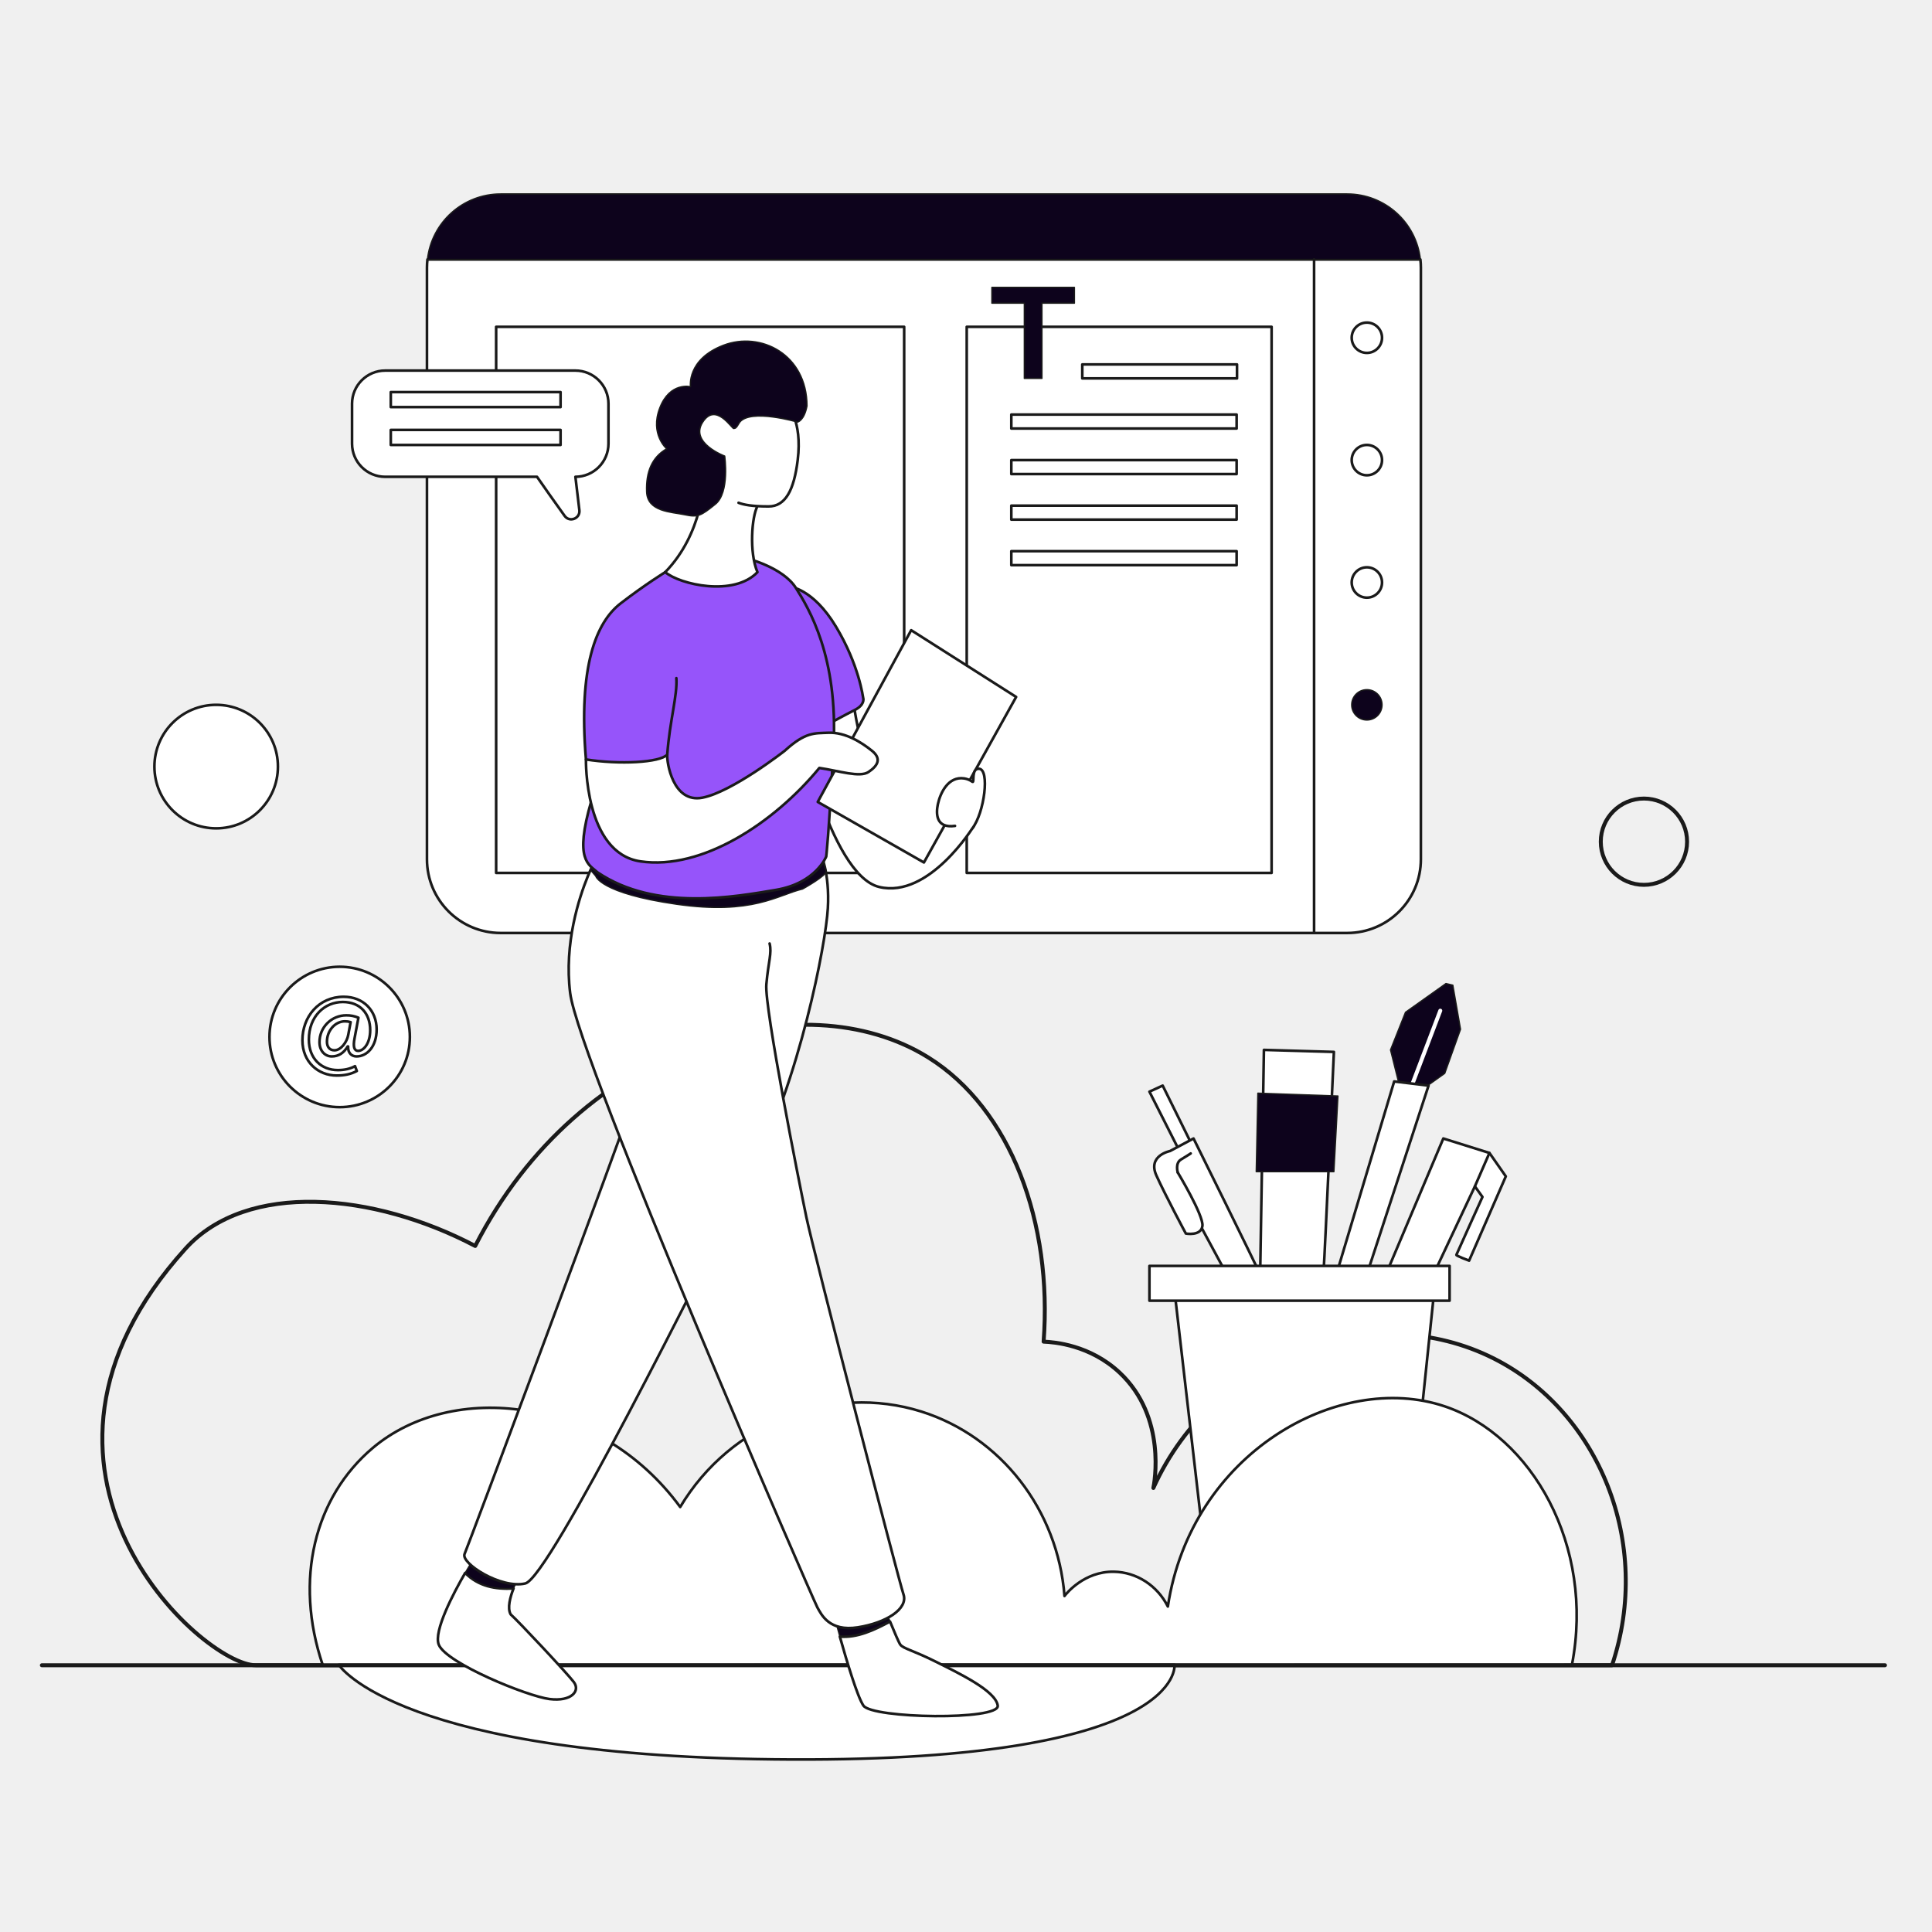
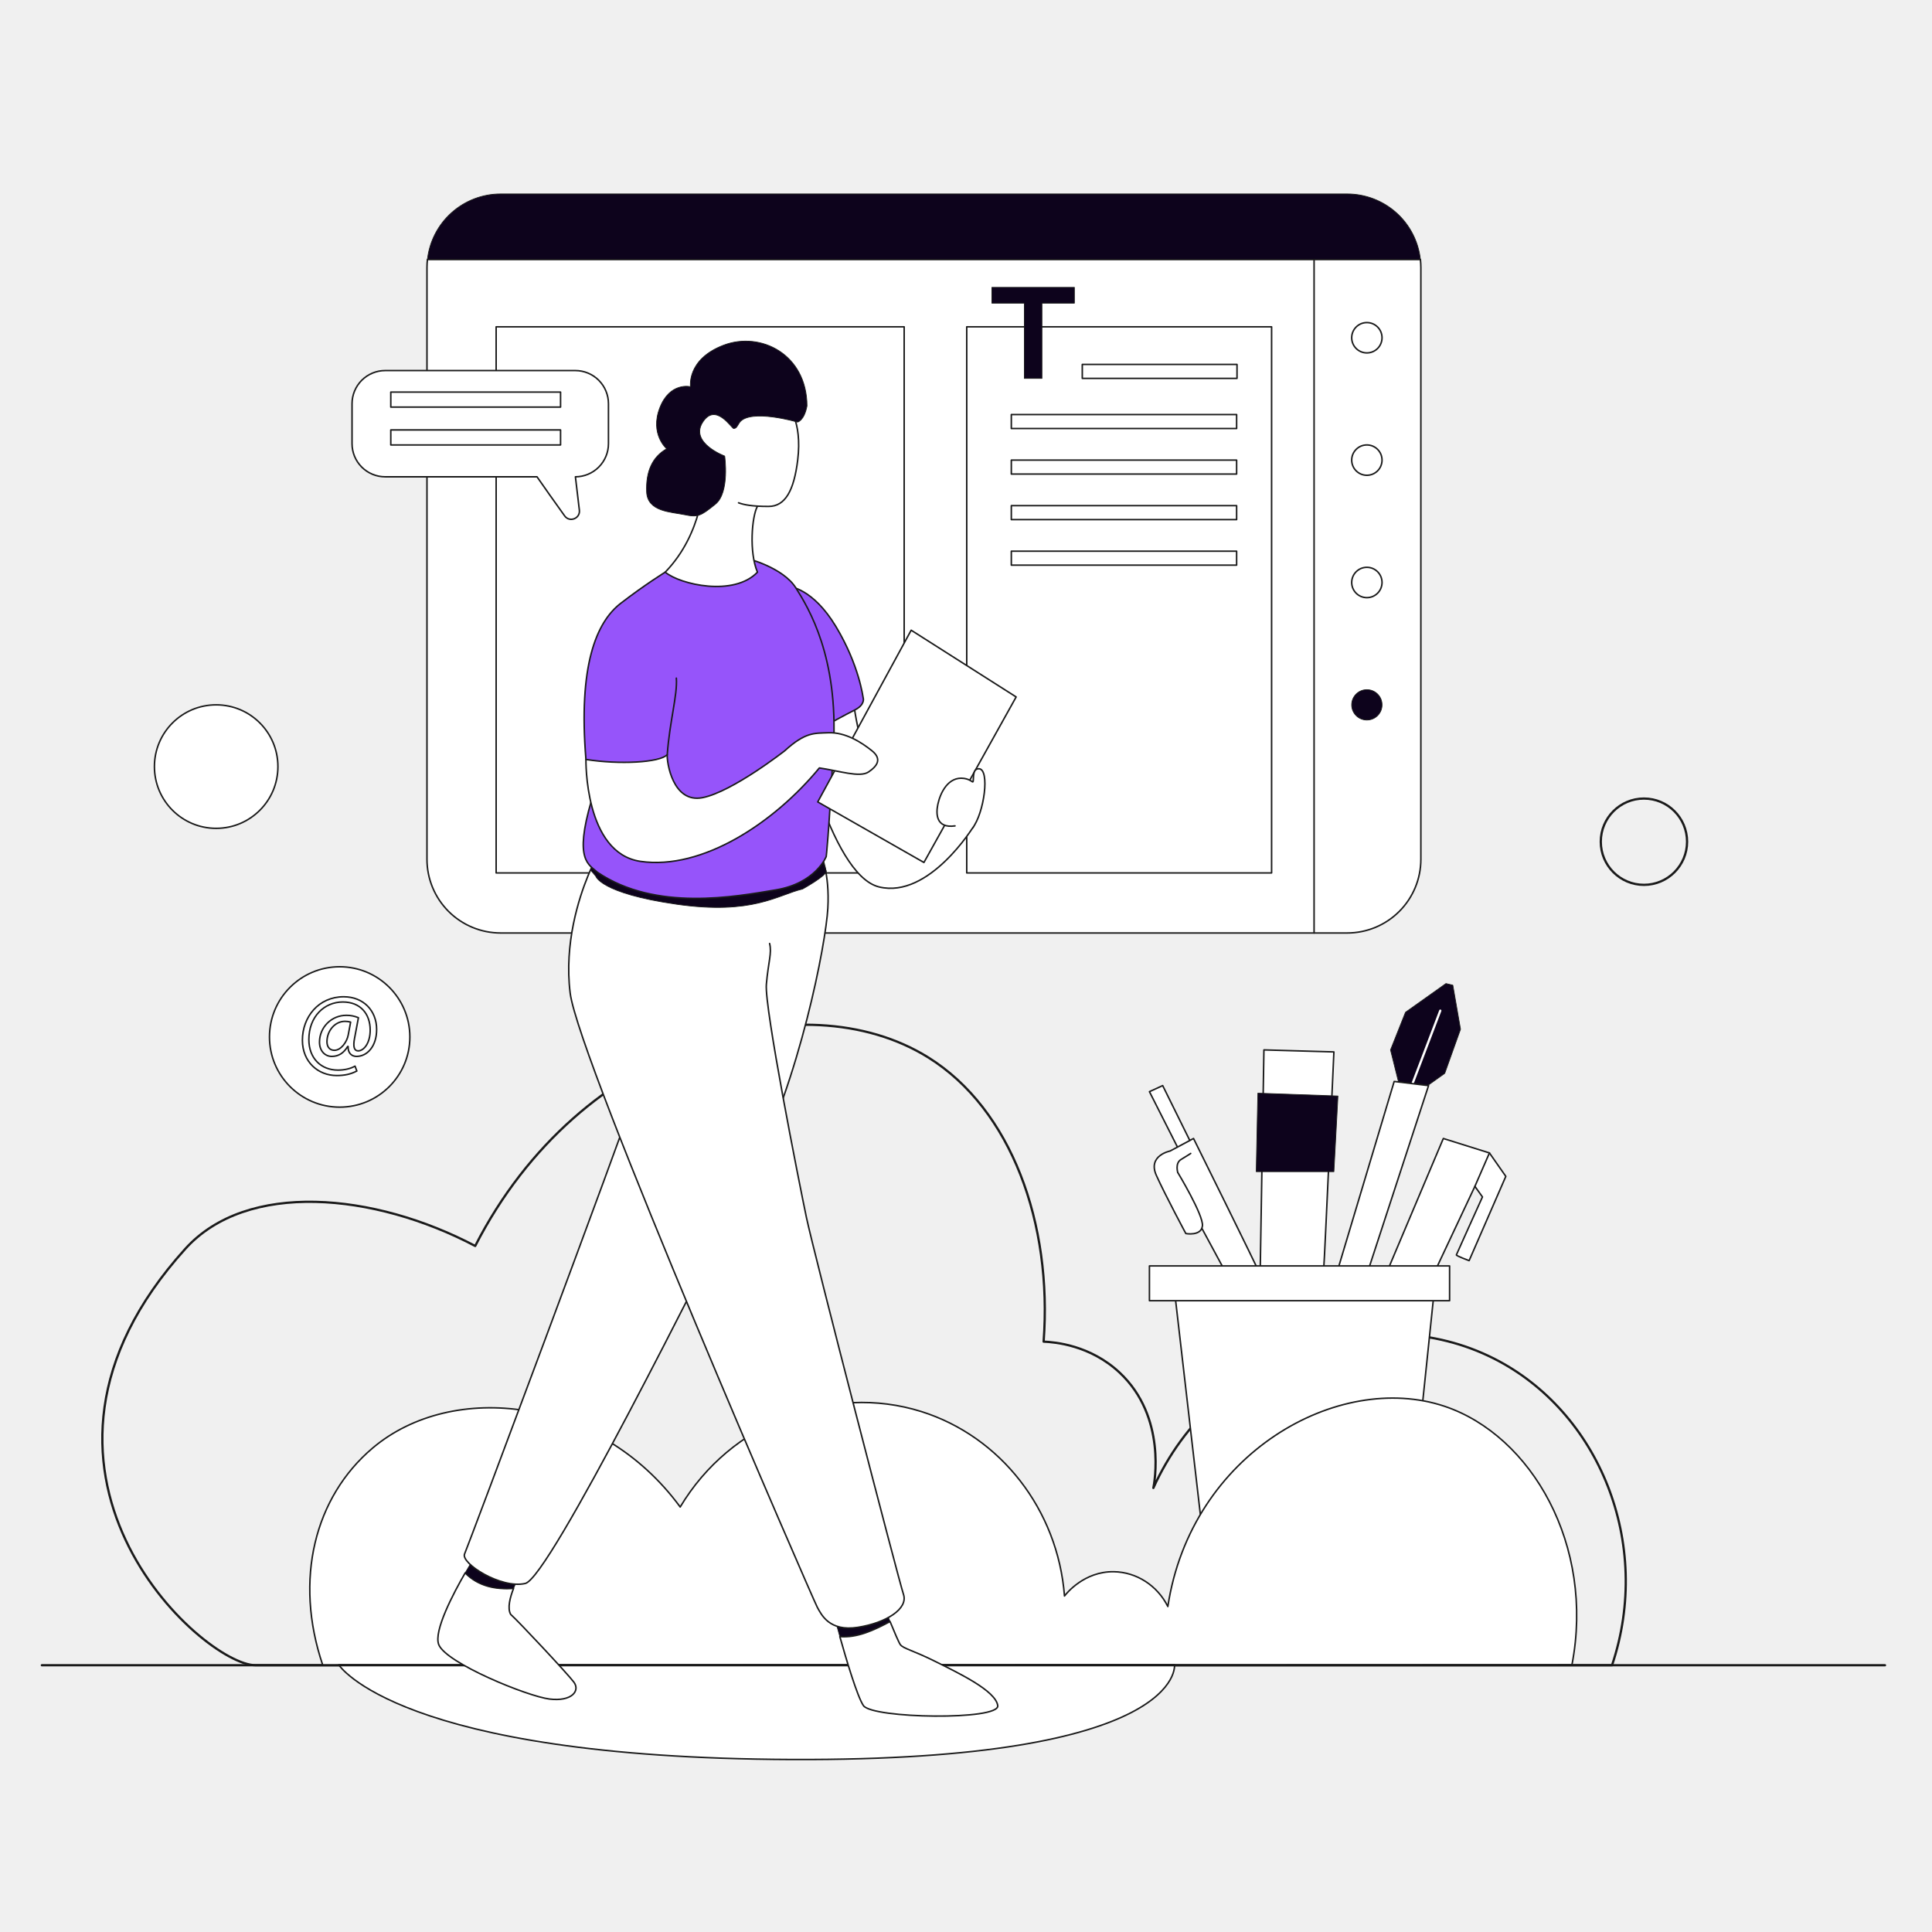
- <svg xmlns="http://www.w3.org/2000/svg" width="360" height="360">
-   <svg width="360" height="360" viewBox="0 0 3000 3000">
-     <g class="color000 svgShape" data-name="Layer 2">
-       <g class="color000 svgShape" data-name="Layer 1">
-         <rect width="3000" height="3000" fill="none" />
-         <path fill="none" stroke="#1a1a1a" stroke-linecap="round" stroke-linejoin="round" stroke-width="6.129" d="M287.843,1939.097c95.617-105.718,292.817-87.17,450.055-4.37,163.469-319.845,509.798-413.497,703.484-292.754,128.978,80.404,192.973,257.566,179.148,441.316,17.051.723,72.207,5.241,117.976,48.064,73.824,69.074,53.766,172.823,52.434,179.148,94.956-210.266,343.054-294.704,528.705-200.995,162.922,82.235,247.26,286.277,183.518,476.272H397.075C314.06,2585.93-22.389,2282.1,287.843,1939.097Z" class="colorStroke1a1a1a svgStroke" />
-         <polygon fill="#fff" stroke="#1a1a1a" stroke-linecap="round" stroke-linejoin="round" stroke-width="4.086" points="1850.795 1777.572 1805.412 1685.707 1784.841 1695.129 1831.794 1787.936 1850.795 1777.572" class="colorfff svgShape colorStroke1a1a1a svgStroke" />
-         <path fill="#fff" stroke="#1a1a1a" stroke-linecap="round" stroke-linejoin="round" stroke-width="4.086" d="M1828.81,1820.6s40.201,66.582,38.316,82.914-25.754,11.935-25.754,11.935-32.035-59.673-45.854-90.452,21.357-37.688,21.357-37.688l36.432-19.472s97.989,197.863,103.642,211.682l-44.598,13.191-46.151-85.515" class="colorfff svgShape colorStroke1a1a1a svgStroke" />
-         <path fill="#fff" stroke="#1a1a1a" stroke-linecap="round" stroke-linejoin="round" stroke-width="4.086" d="M1848.91 1791.077s-5.653 3.769-15.075 9.422-5.025 20.1-5.025 20.1M1962.603 1630.274l-5.653 337.937s97.361 13.191 98.617 0 15.703-334.796 15.703-334.796z" class="colorfff svgShape colorStroke1a1a1a svgStroke" />
-         <polygon fill="#0d031c" stroke="#1a1a1a" stroke-linecap="round" stroke-linejoin="round" stroke-width="2.043" points="1953.181 1697.485 2077.552 1701.882 2071.271 1819.343 1950.669 1819.343 1953.181 1697.485" class="color1c0311 svgShape colorStroke1a1a1a svgStroke" />
-         <polygon fill="#0d031c" stroke="#1a1a1a" stroke-linecap="round" stroke-linejoin="round" stroke-width="2.043" points="2173.029 1685.707 2159.21 1630.274 2182.451 1571.858 2245.264 1527.26 2255.943 1529.773 2267.877 1598.239 2243.38 1666.706 2206.32 1693.088 2173.029 1685.707" class="color1c0311 svgShape colorStroke1a1a1a svgStroke" />
-         <line x1="2236.47" x2="2189.36" y1="1569.345" y2="1693.088" fill="none" stroke="#fff" stroke-linecap="round" stroke-linejoin="round" stroke-width="6.129" class="colorStrokefff svgStroke" />
-         <polygon fill="#fff" stroke="#1a1a1a" stroke-linecap="round" stroke-linejoin="round" stroke-width="4.086" points="2164.863 1679.269 2077.552 1970.724 2124.034 1974.074 2218.254 1685.707 2164.863 1679.269" class="colorfff svgShape colorStroke1a1a1a svgStroke" />
-         <path fill="#fff" stroke="#1a1a1a" stroke-linecap="round" stroke-linejoin="round" stroke-width="4.086" d="M2153.085,1976.377l88.096-208.541,71.608,22.456,25.439,36.38-57.003,130.862s-20.257-7.538-19.786-8.951,40.515-89.98,40.515-89.98l-11.746-16.444-67.556,143.642" class="colorfff svgShape colorStroke1a1a1a svgStroke" />
-         <line x1="2312.789" x2="2290.208" y1="1790.292" y2="1842.158" fill="#fff" stroke="#1a1a1a" stroke-linecap="round" stroke-linejoin="round" stroke-width="4.086" class="colorStroke1a1a1a svgStroke" />
-         <polygon fill="#fff" stroke="#1a1a1a" stroke-linecap="round" stroke-linejoin="round" stroke-width="4.086" points="1823.785 2004.643 1874.036 2439.313 2181.823 2439.313 2227.048 2004.643 1823.785 2004.643" class="colorfff svgShape colorStroke1a1a1a svgStroke" />
-         <rect width="466.077" height="54.02" x="1784.841" y="1965.699" fill="#fff" stroke="#1a1a1a" stroke-linecap="round" stroke-linejoin="round" stroke-width="4.086" class="colorfff svgShape colorStroke1a1a1a svgStroke" />
-         <path fill="#fff" stroke="#1a1a1a" stroke-linecap="round" stroke-linejoin="round" stroke-width="4.086" d="M501.218,2585.778l1939.71-.737c35.642-185.285-62.838-356.101-197.863-401.379-164.626-55.204-393.609,72.843-429.644,310.927-16.223-32.528-48.629-53.472-83.856-54.019-46.031-.715-73.596,33.755-76.632,37.688-10.324-133.865-99.196-247.741-222.36-286.43-139.11-43.699-295.823,16.728-374.369,148.24C929.714,2167.753,702.366,2144.137,578.82,2248.36,488.666,2324.413,456.061,2452.669,501.218,2585.778Z" class="colorfff svgShape colorStroke1a1a1a svgStroke" />
-         <path fill="#fff" stroke="#1a1a1a" stroke-linecap="round" stroke-linejoin="round" stroke-width="4.086" d="M526.071,2585.156H1823.785s17.403,149.44-594.322,146.991S526.071,2585.156,526.071,2585.156Z" class="colorfff svgShape colorStroke1a1a1a svgStroke" />
-         <line x1="65" x2="2927" y1="2585.778" y2="2585.778" fill="none" stroke="#1a1a1a" stroke-linecap="round" stroke-linejoin="round" stroke-width="6.129" class="colorStroke1a1a1a svgStroke" />
-         <path fill="#fff" stroke="#1a1a1a" stroke-linecap="round" stroke-linejoin="round" stroke-width="4.086" d="M663.71,402.897a115.62,115.62,0,0,0-.72,12.72v918.649a114.478,114.478,0,0,0,114.478,114.478H2091.842a114.478,114.478,0,0,0,114.478-114.478V415.617a115.62,115.62,0,0,0-.72-12.72Z" class="colorfff svgShape colorStroke1a1a1a svgStroke" />
-         <path fill="#0d031c" stroke="#1a1a1a" stroke-linecap="round" stroke-linejoin="round" stroke-width="2.043" d="M2091.842,301.139H777.468A114.479,114.479,0,0,0,663.71,402.897H2205.6A114.48,114.48,0,0,0,2091.842,301.139Z" class="color1c0311 svgShape colorStroke1a1a1a svgStroke" />
-         <rect width="633.578" height="847.984" x="770.401" y="507.481" fill="#fff" stroke="#1a1a1a" stroke-linecap="round" stroke-linejoin="round" stroke-width="4.086" class="colorfff svgShape colorStroke1a1a1a svgStroke" />
-         <rect width="473.403" height="847.984" x="1501.135" y="507.481" fill="#fff" stroke="#1a1a1a" stroke-linecap="round" stroke-linejoin="round" stroke-width="4.086" class="colorfff svgShape colorStroke1a1a1a svgStroke" />
-         <line x1="2040.492" x2="2040.492" y1="402.897" y2="1448.743" fill="#fff" stroke="#1a1a1a" stroke-linecap="round" stroke-linejoin="round" stroke-width="4.086" class="colorStroke1a1a1a svgStroke" />
-         <circle cx="2122.464" cy="524.441" r="23.555" fill="#fff" stroke="#1a1a1a" stroke-linecap="round" stroke-linejoin="round" stroke-width="4.086" class="colorfff svgShape colorStroke1a1a1a svgStroke" />
-         <circle cx="2122.464" cy="714.453" r="23.555" fill="#fff" stroke="#1a1a1a" stroke-linecap="round" stroke-linejoin="round" stroke-width="4.086" class="colorfff svgShape colorStroke1a1a1a svgStroke" />
-         <circle cx="2122.464" cy="904.465" r="23.555" fill="#fff" stroke="#1a1a1a" stroke-linecap="round" stroke-linejoin="round" stroke-width="4.086" class="colorfff svgShape colorStroke1a1a1a svgStroke" />
-         <circle cx="2122.464" cy="1094.477" r="23.555" fill="#0d031c" stroke="#1a1a1a" stroke-linecap="round" stroke-linejoin="round" stroke-width="2.043" class="color1c0311 svgShape colorStroke1a1a1a svgStroke" />
-         <rect width="240.262" height="21.671" x="1680.57" y="565.898" fill="#fff" stroke="#1a1a1a" stroke-linecap="round" stroke-linejoin="round" stroke-width="4.086" class="colorfff svgShape colorStroke1a1a1a svgStroke" />
-         <rect width="349.857" height="21.671" x="1570.372" y="643.741" fill="#fff" stroke="#1a1a1a" stroke-linecap="round" stroke-linejoin="round" stroke-width="4.086" class="colorfff svgShape colorStroke1a1a1a svgStroke" />
-         <rect width="349.857" height="21.671" x="1570.372" y="714.453" fill="#fff" stroke="#1a1a1a" stroke-linecap="round" stroke-linejoin="round" stroke-width="4.086" class="colorfff svgShape colorStroke1a1a1a svgStroke" />
-         <rect width="349.857" height="21.671" x="1570.372" y="785.166" fill="#fff" stroke="#1a1a1a" stroke-linecap="round" stroke-linejoin="round" stroke-width="4.086" class="colorfff svgShape colorStroke1a1a1a svgStroke" />
-         <rect width="349.857" height="21.671" x="1570.372" y="855.878" fill="#fff" stroke="#1a1a1a" stroke-linecap="round" stroke-linejoin="round" stroke-width="4.086" class="colorfff svgShape colorStroke1a1a1a svgStroke" />
-         <polygon fill="#0d031c" stroke="#1a1a1a" stroke-linecap="round" stroke-linejoin="round" stroke-width="2.043" points="1540.182 446.238 1540.182 470.735 1590.59 470.735 1590.59 587.569 1617.914 587.569 1617.914 470.735 1668.322 470.735 1668.322 446.238 1540.182 446.238" class="color1c0311 svgShape colorStroke1a1a1a svgStroke" />
-         <path fill="#fff" stroke="#1a1a1a" stroke-linecap="round" stroke-linejoin="round" stroke-width="4.086" d="M1235.693 1110.646s51.507 247.749 129.396 266.593 146.984-94.434 146.984-94.434l-31.407-7.324-38.002 5.025c-48.052 18.844-104.585-81.03-117.775-194.094s-99.874-147.926-99.874-147.926M793.014 2506.838c-5.586-9.576-.808-26.961 4.411-40.285-28.044 1.595-54.192-3.128-75.131-24.106-17.828 30.861-49.513 90.562-40.931 111.501 11.778 28.737 137.562 80.088 171.952 84.327 34.391 4.24 48.052-12.72 37.688-26.382C880.639 2598.232 805.262 2517.673 793.014 2506.838z" class="colorfff svgShape colorStroke1a1a1a svgStroke" />
-         <path fill="#0d031c" stroke="#1a1a1a" stroke-linecap="round" stroke-linejoin="round" stroke-width="2.043" d="M797.425 2466.553a176.921 176.921 0 018.309-18.132l-72.079-24.968s-4.722 7.502-11.361 18.994C743.233 2463.425 769.381 2468.148 797.425 2466.553zM1382.064 2517.917c-5.343-13.036-9.909-24.584-9.909-24.584l-75.376 21.357s2.903 10.945 7.318 26.638C1331.325 2543.478 1356.907 2531.359 1382.064 2517.917z" class="color1c0311 svgShape colorStroke1a1a1a svgStroke" />
-         <path fill="#fff" stroke="#1a1a1a" stroke-linecap="round" stroke-linejoin="round" stroke-width="4.086" d="M1549.29 2648.483c-3.141-23.241-61.557-50.879-96.733-68.467-35.175-17.588-50.251-20.101-54.648-26.382-2.364-3.378-9.63-20.555-15.845-35.717-25.157 13.441-50.739 25.561-77.967 23.411 9.818 34.896 27.119 93.29 36.652 107.155C1354.568 2668.583 1552.43 2671.724 1549.29 2648.483zM1274.166 1325s14.447 30.151 11.306 85.426-43.341 265.073-119.974 414.57S853.315 2449.992 815.627 2458.786s-100.502-31.407-94.22-45.854 234.304-623.111 276.384-745.597 81.653-312.812 81.653-312.812" class="colorfff svgShape colorStroke1a1a1a svgStroke" />
-         <path fill="#fff" stroke="#1a1a1a" stroke-linecap="round" stroke-linejoin="round" stroke-width="4.086" d="M1195.021,1465.075c3.769,15.075-1.884,27.638-5.025,63.442s50.879,307.787,62.185,361.806,143.215,563.124,150.753,585.423-26.696,44.284-70.979,51.193-56.532-19.786-62.814-31.093S898.541,1647.548,885.35,1542.021c-9.641-77.129,13.938-148.386,27.326-181.152,4.929-12.064,8.477-18.909,8.477-18.909l261.933,18.216" class="colorfff svgShape colorStroke1a1a1a svgStroke" />
-         <path fill="#0d031c" stroke="#1a1a1a" stroke-linecap="round" stroke-linejoin="round" stroke-width="2.043" d="M925.056,1360.386s6.671,26.66,125.375,43.695,157.184-14.508,195.781-23.627c0,0,38.798-21.407,36.644-28.079l-8.69-27.375L921.154,1341.96l-4.208,8.914Z" class="color1c0311 svgShape colorStroke1a1a1a svgStroke" />
-         <path fill="#9654fa" stroke="#1a1a1a" stroke-linecap="round" stroke-linejoin="round" stroke-width="4.086" d="M1225.014,910.665s36.746,1.964,73.021,62.265,41.928,109.767,42.399,111.18,1.884,10.835-13.191,18.373-41.457,22.142-41.457,22.142" class="color54cafa svgShape colorStroke1a1a1a svgStroke" />
-         <path fill="#9654fa" stroke="#1a1a1a" stroke-linecap="round" stroke-linejoin="round" stroke-width="4.086" d="M1159.845,867.089s55.904,13.819,76.004,45.854,65.954,107.097,58.417,247.486-11.306,169.597-11.306,169.597-16.017,41.457-78.203,51.821-186.556,33.919-277.008-27.324c-13.191-12.249-36.746-17.902-9.422-111.18S985.224,960.681,985.224,960.681l47.738-72.236" class="color54cafa svgShape colorStroke1a1a1a svgStroke" />
-         <path fill="#fff" stroke="#1a1a1a" stroke-linecap="round" stroke-linejoin="round" stroke-width="4.086" d="M1176.177,786.06c-8.794,15.703-13.191,71.607,0,102.386-36.432,38.316-119.974,19.472-143.215,0,59.045-60.929,59.673-141.959,59.673-141.959s-41.143-90.138,11.935-117.461,118.09,0,118.09,0,23.555,23.555,16.017,85.269c-5.784,47.357-19.315,72.079-45.226,72.079s-38.675-2.614-46.639-5.653" class="colorfff svgShape colorStroke1a1a1a svgStroke" />
-         <path fill="#0d031c" stroke="#1a1a1a" stroke-linecap="round" stroke-linejoin="round" stroke-width="2.043" d="M1125.298,708.171s8.166,56.532-14.447,74.748-27.01,20.728-47.738,16.332-57.789-4.372-59.045-35.477,8.48-54.032,31.093-66.909c0,0-26.382-22.613-10.678-63.442s47.738-32.977,47.738-32.977-6.281-42.399,51.193-64.384,129.396,13.819,129.71,94.22c-4.397,23.241-14.761,25.125-14.761,25.125s-72.864-21.357-89.823.314c-6.281,10.678-6.281,8.702-9.108,9.69s-27.952-41.725-48.366-9.69S1125.298,708.171,1125.298,708.171Z" class="color1c0311 svgShape colorStroke1a1a1a svgStroke" />
-         <polygon fill="#fff" stroke="#1a1a1a" stroke-linecap="round" stroke-linejoin="round" stroke-width="4.086" points="1414.869 978.583 1269.769 1245.227 1434.655 1339.257 1577.87 1082.226 1414.869 978.583" class="colorfff svgShape colorStroke1a1a1a svgStroke" />
-         <path fill="#fff" stroke="#1a1a1a" stroke-linecap="round" stroke-linejoin="round" stroke-width="4.086" d="M909.847,1179.273s-2.808,145.571,84.798,158.29c95.656,13.889,207.285-59.673,277.636-145.099,30.151,4.397,62.814,15.389,76.319,6.281s21.357-20.1,5.339-32.977-41.213-29.177-68.153-27.952c-20.728.942-34.862-1.57-67.211,27.952,0,0-81.658,63.91-127.826,72.863s-55.611-55.591-54.648-66.895" class="colorfff svgShape colorStroke1a1a1a svgStroke" />
-         <path fill="#9654fa" stroke="#1a1a1a" stroke-linecap="round" stroke-linejoin="round" stroke-width="4.086" d="M1032.962,888.446s-30.779,18.844-69.095,48.366-65.954,97.361-54.02,242.46c51.507,8.166,114.949,5.025,126.255-7.538,3.769-52.135,16.017-92.336,14.133-118.718" class="color54cafa svgShape colorStroke1a1a1a svgStroke" />
-         <path fill="#fff" stroke="#1a1a1a" stroke-linecap="round" stroke-linejoin="round" stroke-width="4.086" d="M1482.943,1282.444c-29.986,4.201-29.679-19.315-26.617-33.684,3.813-17.892,16.253-43.577,40.75-40.044a29.267,29.267,0,0,1,12.808,5.217c3.723,2.653-2.366-20.663,10.197-20.214,17.199.614,8.438,68.581-10.214,92.532" class="colorfff svgShape colorStroke1a1a1a svgStroke" />
-         <circle cx="2552.682" cy="1306.981" r="66.998" fill="none" stroke="#1a1a1a" stroke-linecap="round" stroke-linejoin="round" stroke-width="6.129" class="colorStroke1a1a1a svgStroke" />
-         <circle cx="335.666" cy="1190.364" r="95.887" fill="#fff" stroke="#1a1a1a" stroke-linecap="round" stroke-linejoin="round" stroke-width="4.086" class="colorfff svgShape colorStroke1a1a1a svgStroke" />
-         <circle cx="527.44" cy="1610.174" r="108.994" fill="#fff" stroke="#1a1a1a" stroke-linecap="round" stroke-linejoin="round" stroke-width="4.086" class="colorfff svgShape colorStroke1a1a1a svgStroke" />
-         <path fill="#fff" stroke="#1a1a1a" stroke-linecap="round" stroke-linejoin="round" stroke-width="4.086" d="M554.098 1663.056c-9.664 5.096-19.504 7.029-31.277 7.029-28.817 0-53.242-21.086-53.242-54.823 0-36.197 25.127-67.475 64.136-67.475 30.575 0 51.133 21.437 51.133 50.782 0 26.357-14.76 41.82-31.277 41.82-7.029 0-13.53-4.744-13.003-15.463h-.703c-6.15 10.367-14.233 15.463-24.776 15.463-10.191 0-18.977-8.259-18.977-22.14a41.494 41.494 0 0141.645-41.645 46.329 46.329 0 0118.802 3.69l-5.974 31.805c-2.636 13.354-.527 19.504 5.271 19.68 8.961.176 18.977-11.773 18.977-32.156 0-25.479-15.287-43.753-42.523-43.753-28.642 0-52.715 22.667-52.715 58.338 0 29.344 19.153 47.443 45.159 47.443 10.016 0 19.329-2.109 26.533-6.15zm-9.664-75.909a30.374 30.374 0 00-8.786-1.23c-15.463 0-27.939 14.584-27.939 31.629 0 7.731 3.866 13.354 11.597 13.354 10.191 0 19.504-13.003 21.437-23.897zM893.326 575.41H598.133a51.489 51.489 0 00-51.489 51.489v62.002a51.489 51.489 0 0051.489 51.489H833.88c10.343 15.04 27.797 39.585 42.875 60.661 7.624 10.657 24.426 4.139 22.882-8.874l-6.145-51.792a51.485 51.485 0 0051.322-51.484V626.898A51.489 51.489 0 00893.326 575.41z" class="colorfff svgShape colorStroke1a1a1a svgStroke" />
-         <rect width="263.624" height="23.304" x="606.814" y="608.838" fill="#fff" stroke="#1a1a1a" stroke-linecap="round" stroke-linejoin="round" stroke-width="4.086" class="colorfff svgShape colorStroke1a1a1a svgStroke" />
-         <rect width="263.624" height="23.304" x="606.814" y="667.594" fill="#fff" stroke="#1a1a1a" stroke-linecap="round" stroke-linejoin="round" stroke-width="4.086" class="colorfff svgShape colorStroke1a1a1a svgStroke" />
-       </g>
+ <svg xmlns="http://www.w3.org/2000/svg" width="626" height="626" viewBox="0 0 626 626" fill="none">
+   <g clip-path="url(#clip0_35_107)">
+     <g clip-path="url(#clip1_35_107)">
+       <path d="M60.063 404.625C80.015 382.565 121.164 386.435 153.975 403.713C188.085 336.972 260.352 317.43 300.768 342.625C327.682 359.403 341.035 396.37 338.15 434.713C341.708 434.864 353.218 435.807 362.768 444.742C378.173 459.156 373.987 480.805 373.709 482.125C393.523 438.249 445.293 420.63 484.032 440.184C518.029 457.343 535.627 499.92 522.326 539.566H82.856C65.534 539.597 -4.672 476.198 60.063 404.625Z" stroke="#1A1A1A" stroke-width="0.735" stroke-linecap="round" stroke-linejoin="round" />
+       <path d="M386.199 370.92L376.729 351.751L372.437 353.717L382.234 373.083L386.199 370.92Z" fill="white" stroke="#1A1A1A" stroke-width="0.49" stroke-linecap="round" stroke-linejoin="round" />
+       <path d="M381.612 379.898C381.612 379.898 390 393.792 389.607 397.2C389.214 400.608 384.233 399.69 384.233 399.69C384.233 399.69 377.548 387.238 374.665 380.816C371.781 374.393 379.121 372.952 379.121 372.952L386.723 368.888C386.723 368.888 407.171 410.176 408.35 413.059L399.044 415.812L389.414 397.968" fill="white" />
+       <path d="M381.612 379.898C381.612 379.898 390 393.792 389.607 397.2C389.214 400.608 384.233 399.69 384.233 399.69C384.233 399.69 377.548 387.238 374.665 380.816C371.781 374.393 379.121 372.952 379.121 372.952L386.723 368.888C386.723 368.888 407.171 410.176 408.35 413.059L399.044 415.812L389.414 397.968" stroke="#1A1A1A" stroke-width="0.49" stroke-linecap="round" stroke-linejoin="round" />
+       <path d="M385.806 373.738C385.806 373.738 384.626 374.525 382.66 375.704C380.694 376.884 381.612 379.898 381.612 379.898M409.53 340.184L408.35 410.7C408.35 410.7 428.666 413.453 428.928 410.7C429.191 407.948 432.205 340.839 432.205 340.839L409.53 340.184Z" fill="white" />
+       <path d="M385.806 373.738C385.806 373.738 384.626 374.525 382.66 375.704C380.694 376.884 381.612 379.898 381.612 379.898M409.53 340.184L408.35 410.7C408.35 410.7 428.666 413.453 428.928 410.7C429.191 407.948 432.205 340.839 432.205 340.839L409.53 340.184Z" stroke="#1A1A1A" stroke-width="0.49" stroke-linecap="round" stroke-linejoin="round" />
+       <path d="M407.564 354.209L433.516 355.126L432.205 379.636H407.04L407.564 354.209Z" fill="#0D031C" stroke="#1A1A1A" stroke-width="0.245" stroke-linecap="round" stroke-linejoin="round" />
+       <path d="M453.439 351.751L450.555 340.184L455.405 327.994L468.512 318.688L470.74 319.213L473.23 333.499L468.119 347.786L460.385 353.291L453.439 351.751Z" fill="#0D031C" stroke="#1A1A1A" stroke-width="0.245" stroke-linecap="round" stroke-linejoin="round" />
+       <path d="M466.677 327.47L456.846 353.291" stroke="white" stroke-width="0.735" stroke-linecap="round" stroke-linejoin="round" />
+       <path d="M451.735 350.407L433.516 411.224L443.215 411.923L462.876 351.751L451.735 350.407Z" fill="white" stroke="#1A1A1A" stroke-width="0.49" stroke-linecap="round" stroke-linejoin="round" />
+       <path d="M449.277 412.404L467.66 368.888L482.602 373.574L487.91 381.165L476.016 408.472C476.016 408.472 471.789 406.899 471.887 406.604C471.985 406.309 480.341 387.828 480.341 387.828L477.89 384.397L463.793 414.37" fill="white" />
+       <path d="M449.277 412.404L467.66 368.888L482.602 373.574L487.91 381.165L476.016 408.472C476.016 408.472 471.789 406.899 471.887 406.604C471.985 406.309 480.341 387.828 480.341 387.828L477.89 384.397L463.793 414.37" stroke="#1A1A1A" stroke-width="0.49" stroke-linecap="round" stroke-linejoin="round" />
+       <path d="M482.602 373.574L477.89 384.397" stroke="#1A1A1A" stroke-width="0.49" stroke-linecap="round" stroke-linejoin="round" />
+       <path d="M380.563 418.302L391.049 509.003H455.274L464.711 418.302H380.563Z" fill="white" stroke="#1A1A1A" stroke-width="0.49" stroke-linecap="round" stroke-linejoin="round" />
+       <path d="M469.692 410.176H372.437V421.448H469.692V410.176Z" fill="white" stroke="#1A1A1A" stroke-width="0.49" stroke-linecap="round" stroke-linejoin="round" />
+       <path d="M104.588 539.566L509.34 539.412C516.778 500.749 496.228 465.105 468.053 455.657C433.701 444.138 385.92 470.857 378.401 520.538C375.015 513.75 368.253 509.38 360.902 509.266C351.297 509.116 345.545 516.309 344.912 517.13C342.758 489.197 324.213 465.435 298.513 457.361C269.485 448.243 236.784 460.852 220.394 488.294C194 452.338 146.56 447.41 120.78 469.158C101.968 485.028 95.165 511.79 104.588 539.566Z" fill="white" stroke="#1A1A1A" stroke-width="0.49" stroke-linecap="round" stroke-linejoin="round" />
+       <path d="M109.773 539.436H380.563C380.563 539.436 384.194 570.619 256.548 570.108C128.901 569.597 109.773 539.436 109.773 539.436Z" fill="white" stroke="#1A1A1A" stroke-width="0.49" stroke-linecap="round" stroke-linejoin="round" />
+       <path d="M13.563 539.566H610.767" stroke="#1A1A1A" stroke-width="0.735" stroke-linecap="round" stroke-linejoin="round" />
+       <path d="M138.494 84.071C138.395 84.952 138.345 85.838 138.344 86.725V278.417C138.344 284.752 140.861 290.828 145.341 295.308C149.82 299.788 155.896 302.304 162.232 302.304H436.498C442.833 302.304 448.909 299.788 453.389 295.308C457.869 290.828 460.385 284.752 460.385 278.417V86.725C460.384 85.838 460.334 84.952 460.235 84.071H138.494Z" fill="white" stroke="#1A1A1A" stroke-width="0.49" stroke-linecap="round" stroke-linejoin="round" />
+       <path d="M436.498 62.838H162.232C156.356 62.838 150.687 65.004 146.308 68.921C141.929 72.838 139.147 78.232 138.494 84.071H460.235C459.582 78.232 456.8 72.838 452.421 68.921C448.042 65.004 442.373 62.838 436.498 62.838Z" fill="#0D031C" stroke="#1A1A1A" stroke-width="0.245" stroke-linecap="round" stroke-linejoin="round" />
+       <path d="M292.964 105.894H160.757V282.84H292.964V105.894Z" fill="white" stroke="#1A1A1A" stroke-width="0.49" stroke-linecap="round" stroke-linejoin="round" />
+       <path d="M412.02 105.894H313.237V282.84H412.02V105.894Z" fill="white" stroke="#1A1A1A" stroke-width="0.49" stroke-linecap="round" stroke-linejoin="round" />
+       <path d="M425.783 84.071V302.304" stroke="#1A1A1A" stroke-width="0.49" stroke-linecap="round" stroke-linejoin="round" />
+       <path d="M442.888 114.349C445.602 114.349 447.803 112.148 447.803 109.433C447.803 106.719 445.602 104.518 442.888 104.518C440.173 104.518 437.972 106.719 437.972 109.433C437.972 112.148 440.173 114.349 442.888 114.349Z" fill="white" stroke="#1A1A1A" stroke-width="0.49" stroke-linecap="round" stroke-linejoin="round" />
+       <path d="M442.888 153.998C445.602 153.998 447.803 151.797 447.803 149.083C447.803 146.368 445.602 144.167 442.888 144.167C440.173 144.167 437.972 146.368 437.972 149.083C437.972 151.797 440.173 153.998 442.888 153.998Z" fill="white" stroke="#1A1A1A" stroke-width="0.49" stroke-linecap="round" stroke-linejoin="round" />
+       <path d="M442.888 193.647C445.602 193.647 447.803 191.446 447.803 188.732C447.803 186.017 445.602 183.817 442.888 183.817C440.173 183.817 437.972 186.017 437.972 188.732C437.972 191.446 440.173 193.647 442.888 193.647Z" fill="white" stroke="#1A1A1A" stroke-width="0.49" stroke-linecap="round" stroke-linejoin="round" />
+       <path d="M442.888 233.296C445.602 233.296 447.803 231.095 447.803 228.381C447.803 225.666 445.602 223.466 442.888 223.466C440.173 223.466 437.972 225.666 437.972 228.381C437.972 231.095 440.173 233.296 442.888 233.296Z" fill="#0D031C" stroke="#1A1A1A" stroke-width="0.245" stroke-linecap="round" stroke-linejoin="round" />
+       <path d="M400.814 118.084H350.679V122.606H400.814V118.084Z" fill="white" stroke="#1A1A1A" stroke-width="0.49" stroke-linecap="round" stroke-linejoin="round" />
+       <path d="M400.688 134.327H327.684V138.849H400.688V134.327Z" fill="white" stroke="#1A1A1A" stroke-width="0.49" stroke-linecap="round" stroke-linejoin="round" />
+       <path d="M400.688 149.083H327.684V153.605H400.688V149.083Z" fill="white" stroke="#1A1A1A" stroke-width="0.49" stroke-linecap="round" stroke-linejoin="round" />
+       <path d="M400.688 163.838H327.684V168.36H400.688V163.838Z" fill="white" stroke="#1A1A1A" stroke-width="0.49" stroke-linecap="round" stroke-linejoin="round" />
+       <path d="M400.688 178.593H327.684V183.115H400.688V178.593Z" fill="white" stroke="#1A1A1A" stroke-width="0.49" stroke-linecap="round" stroke-linejoin="round" />
+       <path d="M321.385 93.115V98.227H331.903V122.606H337.605V98.227H348.123V93.115H321.385Z" fill="#0D031C" stroke="#1A1A1A" stroke-width="0.245" stroke-linecap="round" stroke-linejoin="round" />
+       <path d="M257.848 231.755C257.848 231.755 268.596 283.452 284.848 287.384C301.101 291.316 315.519 267.679 315.519 267.679L308.965 266.15L301.036 267.199C291.009 271.131 279.212 250.291 276.46 226.698C273.707 203.105 255.62 195.831 255.62 195.831M165.475 523.094C164.31 521.095 165.307 517.468 166.396 514.687C160.544 515.02 155.088 514.035 150.719 509.657C146.998 516.097 140.387 528.555 142.178 532.924C144.635 538.92 170.882 549.635 178.058 550.52C185.234 551.405 188.085 547.866 185.923 545.015C183.76 542.164 168.031 525.354 165.475 523.094Z" fill="white" />
+       <path d="M257.848 231.755C257.848 231.755 268.596 283.452 284.848 287.384C301.101 291.316 315.519 267.679 315.519 267.679L308.965 266.15L301.036 267.199C291.009 271.131 279.212 250.291 276.46 226.698C273.707 203.105 255.62 195.831 255.62 195.831M165.475 523.094C164.31 521.095 165.307 517.468 166.396 514.687C160.544 515.02 155.088 514.035 150.719 509.657C146.998 516.097 140.387 528.554 142.178 532.924C144.635 538.92 170.882 549.635 178.058 550.52C185.234 551.405 188.085 547.866 185.923 545.015C183.76 542.164 168.031 525.354 165.475 523.094Z" stroke="#1A1A1A" stroke-width="0.49" stroke-linecap="round" stroke-linejoin="round" />
+       <path d="M166.396 514.687C166.902 513.395 167.481 512.131 168.13 510.904L153.089 505.694C153.089 505.694 152.104 507.259 150.719 509.657C155.088 514.035 160.544 515.02 166.396 514.687ZM288.391 525.405C287.276 522.685 286.323 520.275 286.323 520.275L270.595 524.732C270.595 524.732 271.2 527.016 272.122 530.29C277.803 530.739 283.141 528.21 288.391 525.405Z" fill="#0D031C" stroke="#1A1A1A" stroke-width="0.245" stroke-linecap="round" stroke-linejoin="round" />
+       <path d="M323.285 552.65C322.63 547.8 310.44 542.033 303.1 538.363C295.76 534.693 292.614 534.169 291.697 532.858C291.204 532.154 289.687 528.569 288.391 525.405C283.141 528.21 277.803 530.739 272.121 530.29C274.17 537.572 277.78 549.757 279.769 552.65C282.653 556.844 323.94 557.5 323.285 552.65ZM265.876 276.483C265.876 276.483 268.891 282.775 268.235 294.309C267.58 305.843 259.191 349.621 243.201 380.816C227.21 412.011 178.058 511.232 170.194 513.067C162.33 514.902 149.223 506.513 150.533 503.498C151.844 500.484 199.425 373.476 208.206 347.917C216.986 322.358 225.244 282.644 225.244 282.644" fill="white" />
+       <path d="M265.876 276.483C265.876 276.483 268.891 282.775 268.235 294.309C267.58 305.843 259.191 349.621 243.201 380.816C227.21 412.011 178.058 511.232 170.194 513.067C162.33 514.902 149.223 506.513 150.533 503.498C151.844 500.484 199.425 373.476 208.206 347.917C216.986 322.358 225.244 282.644 225.244 282.644M323.285 552.65C322.63 547.8 310.44 542.033 303.1 538.363C295.76 534.693 292.614 534.169 291.697 532.858C291.204 532.154 289.687 528.569 288.391 525.405C283.141 528.21 277.803 530.739 272.121 530.29C274.17 537.572 277.78 549.757 279.769 552.65C282.653 556.844 323.94 557.5 323.285 552.65Z" stroke="#1A1A1A" stroke-width="0.49" stroke-linecap="round" stroke-linejoin="round" />
+       <path d="M249.361 305.712C250.147 308.858 248.968 311.479 248.312 318.95C247.657 326.421 258.929 383.175 261.288 394.447C263.648 405.719 291.173 511.952 292.745 516.606C294.318 521.259 287.175 525.846 277.934 527.288C268.694 528.73 266.138 523.159 264.827 520.8C263.517 518.441 187.495 343.788 184.743 321.768C182.731 305.674 187.651 290.805 190.445 283.968C191.474 281.451 192.214 280.022 192.214 280.022L246.871 283.823" fill="white" />
+       <path d="M249.361 305.712C250.147 308.858 248.968 311.479 248.312 318.95C247.657 326.421 258.929 383.175 261.288 394.447C263.648 405.719 291.173 511.953 292.745 516.606C294.318 521.259 287.175 525.846 277.934 527.288C268.694 528.73 266.138 523.159 264.827 520.8C263.517 518.441 187.495 343.788 184.743 321.768C182.731 305.674 187.651 290.805 190.445 283.968C191.474 281.451 192.214 280.022 192.214 280.022L246.871 283.823" stroke="#1A1A1A" stroke-width="0.49" stroke-linecap="round" stroke-linejoin="round" />
+       <path d="M193.028 283.867C193.028 283.867 194.42 289.43 219.19 292.985C243.959 296.539 251.989 289.957 260.043 288.055C260.043 288.055 268.139 283.588 267.689 282.196L265.876 276.483L192.214 280.022L191.336 281.882L193.028 283.867Z" fill="#0D031C" stroke="#1A1A1A" stroke-width="0.245" stroke-linecap="round" stroke-linejoin="round" />
+       <path d="M255.62 190.025C255.62 190.025 263.287 190.435 270.857 203.018C278.426 215.601 279.606 225.923 279.704 226.218C279.802 226.513 280.097 228.479 276.951 230.051C273.806 231.624 268.301 234.672 268.301 234.672" fill="#9654FA" />
+       <path d="M255.62 190.025C255.62 190.025 263.287 190.435 270.857 203.018C278.426 215.601 279.606 225.923 279.704 226.218C279.802 226.513 280.097 228.479 276.951 230.051C273.806 231.624 268.301 234.672 268.301 234.672" stroke="#1A1A1A" stroke-width="0.49" stroke-linecap="round" stroke-linejoin="round" />
+       <path d="M242.021 180.933C242.021 180.933 253.686 183.816 257.881 190.501C262.075 197.185 271.643 212.848 270.07 242.143C268.497 271.437 267.711 277.532 267.711 277.532C267.711 277.532 264.369 286.183 251.393 288.345C238.417 290.508 212.465 295.423 193.59 282.644C190.838 280.088 185.923 278.908 191.624 259.444C197.326 239.98 205.583 200.462 205.583 200.462L215.545 185.389" fill="#9654FA" />
+       <path d="M242.021 180.933C242.021 180.933 253.686 183.816 257.881 190.501C262.075 197.185 271.643 212.848 270.07 242.143C268.497 271.437 267.711 277.532 267.711 277.532C267.711 277.532 264.369 286.183 251.393 288.345C238.417 290.508 212.465 295.423 193.59 282.644C190.838 280.088 185.923 278.908 191.624 259.444C197.326 239.98 205.583 200.462 205.583 200.462L215.545 185.389" stroke="#1A1A1A" stroke-width="0.49" stroke-linecap="round" stroke-linejoin="round" />
+       <path d="M245.429 164.024C243.594 167.301 242.676 178.967 245.429 185.389C237.827 193.384 220.394 189.452 215.545 185.389C227.865 172.675 227.996 155.767 227.996 155.767C227.996 155.767 219.411 136.958 230.487 131.257C241.562 125.555 255.128 131.257 255.128 131.257C255.128 131.257 260.043 136.172 258.47 149.05C257.263 158.932 254.44 164.09 249.033 164.09C243.627 164.09 240.963 163.545 239.301 162.91" fill="white" />
+       <path d="M245.429 164.024C243.594 167.301 242.676 178.967 245.429 185.389C237.827 193.384 220.394 189.452 215.545 185.389C227.865 172.675 227.996 155.767 227.996 155.767C227.996 155.767 219.411 136.958 230.487 131.257C241.562 125.555 255.128 131.257 255.128 131.257C255.128 131.257 260.043 136.172 258.47 149.05C257.263 158.932 254.44 164.09 249.033 164.09C243.627 164.09 240.963 163.545 239.301 162.91" stroke="#1A1A1A" stroke-width="0.49" stroke-linecap="round" stroke-linejoin="round" />
+       <path d="M234.812 147.772C234.812 147.772 236.516 159.568 231.798 163.369C227.079 167.17 226.162 167.694 221.836 166.777C217.511 165.859 209.778 165.865 209.516 159.374C209.253 152.883 211.285 148.099 216.004 145.412C216.004 145.412 210.499 140.694 213.775 132.174C217.052 123.655 223.737 125.293 223.737 125.293C223.737 125.293 222.426 116.446 234.419 111.858C246.412 107.271 261.42 114.742 261.485 131.519C260.568 136.368 258.405 136.762 258.405 136.762C258.405 136.762 243.201 132.305 239.662 136.827C238.351 139.055 238.351 138.643 237.761 138.849C237.172 139.055 231.929 130.143 227.669 136.827C223.409 143.512 234.812 147.772 234.812 147.772Z" fill="#0D031C" stroke="#1A1A1A" stroke-width="0.245" stroke-linecap="round" stroke-linejoin="round" />
+       <path d="M295.236 204.198L264.958 259.837L299.365 279.458L329.249 225.824L295.236 204.198Z" fill="white" stroke="#1A1A1A" stroke-width="0.49" stroke-linecap="round" stroke-linejoin="round" />
+       <path d="M189.855 246.075C189.855 246.075 189.269 276.451 207.549 279.105C227.51 282.003 250.803 266.653 265.483 248.827C271.774 249.745 278.59 252.039 281.408 250.138C284.226 248.238 285.864 245.944 282.522 243.257C279.18 240.57 273.922 237.169 268.301 237.424C263.976 237.621 261.026 237.097 254.276 243.257C254.276 243.257 237.237 256.593 227.603 258.461C217.97 260.329 215.999 246.861 216.2 244.502" fill="white" />
+       <path d="M189.855 246.075C189.855 246.075 189.269 276.451 207.549 279.105C227.51 282.003 250.803 266.653 265.483 248.827C271.774 249.745 278.59 252.039 281.408 250.138C284.226 248.238 285.864 245.944 282.522 243.257C279.18 240.57 273.922 237.169 268.301 237.424C263.976 237.621 261.026 237.097 254.276 243.257C254.276 243.257 237.237 256.593 227.603 258.461C217.97 260.329 215.999 246.861 216.2 244.502" stroke="#1A1A1A" stroke-width="0.49" stroke-linecap="round" stroke-linejoin="round" />
+       <path d="M215.545 185.389C215.545 185.389 209.122 189.321 201.127 195.482C193.131 201.642 187.364 215.798 189.855 246.075C200.603 247.779 213.841 247.123 216.2 244.502C216.986 233.623 219.542 225.235 219.149 219.73" fill="#9654FA" />
+       <path d="M215.545 185.389C215.545 185.389 209.122 189.321 201.127 195.482C193.131 201.642 187.364 215.798 189.855 246.075C200.603 247.779 213.841 247.123 216.2 244.502C216.986 233.623 219.542 225.235 219.149 219.73" stroke="#1A1A1A" stroke-width="0.49" stroke-linecap="round" stroke-linejoin="round" />
+       <path d="M309.441 267.603C303.184 268.48 303.248 263.573 303.887 260.575C304.682 256.841 307.278 251.482 312.39 252.219C313.355 252.363 314.271 252.736 315.063 253.308C315.839 253.861 314.569 248.996 317.19 249.09C320.779 249.218 318.951 263.4 315.059 268.398" fill="white" />
+       <path d="M309.441 267.603C303.184 268.48 303.248 263.573 303.887 260.575C304.682 256.841 307.278 251.482 312.39 252.219C313.355 252.363 314.271 252.736 315.063 253.308C315.839 253.861 314.569 248.996 317.19 249.09C320.779 249.218 318.951 263.4 315.059 268.398" stroke="#1A1A1A" stroke-width="0.49" stroke-linecap="round" stroke-linejoin="round" />
+       <path d="M532.66 286.704C540.381 286.704 546.64 280.444 546.64 272.723C546.64 265.002 540.381 258.743 532.66 258.743C524.939 258.743 518.679 265.002 518.679 272.723C518.679 280.444 524.939 286.704 532.66 286.704Z" stroke="#1A1A1A" stroke-width="0.735" stroke-linecap="round" stroke-linejoin="round" />
+       <path d="M70.042 268.398C81.093 268.398 90.051 259.44 90.051 248.389C90.051 237.339 81.093 228.381 70.042 228.381C58.992 228.381 50.034 237.339 50.034 248.389C50.034 259.44 58.992 268.398 70.042 268.398Z" fill="white" stroke="#1A1A1A" stroke-width="0.49" stroke-linecap="round" stroke-linejoin="round" />
+       <path d="M110.059 358.733C122.62 358.733 132.803 348.55 132.803 335.99C132.803 323.429 122.62 313.246 110.059 313.246C97.498 313.246 87.316 323.429 87.316 335.99C87.316 348.55 97.498 358.733 110.059 358.733Z" fill="white" stroke="#1A1A1A" stroke-width="0.49" stroke-linecap="round" stroke-linejoin="round" />
+       <path d="M115.622 347.024C113.605 348.088 111.552 348.491 109.095 348.491C103.082 348.491 97.985 344.091 97.985 337.051C97.985 329.498 103.229 322.971 111.368 322.971C117.748 322.971 122.038 327.445 122.038 333.568C122.038 339.068 118.958 342.294 115.512 342.294C114.045 342.294 112.688 341.304 112.798 339.068H112.652C111.368 341.231 109.682 342.294 107.482 342.294C105.355 342.294 103.522 340.571 103.522 337.674C103.518 336.532 103.74 335.4 104.175 334.344C104.61 333.288 105.25 332.328 106.058 331.521C106.866 330.713 107.825 330.073 108.881 329.638C109.938 329.202 111.069 328.981 112.212 328.985C113.559 328.965 114.895 329.227 116.135 329.755L114.888 336.391C114.338 339.178 114.778 340.461 115.988 340.498C117.858 340.534 119.948 338.041 119.948 333.788C119.948 328.471 116.758 324.658 111.075 324.658C105.099 324.658 100.075 329.388 100.075 336.831C100.075 342.954 104.072 346.731 109.498 346.731C111.588 346.731 113.532 346.291 115.035 345.448L115.622 347.024ZM113.605 331.185C113.01 331.01 112.392 330.923 111.772 330.928C108.545 330.928 105.942 333.971 105.942 337.528C105.942 339.141 106.749 340.314 108.362 340.314C110.488 340.314 112.432 337.601 112.835 335.328L113.605 331.185ZM186.407 120.069H124.81C121.961 120.069 119.228 121.201 117.213 123.216C115.198 125.231 114.066 127.963 114.066 130.813V143.751C114.066 146.6 115.198 149.333 117.213 151.348C119.228 153.363 121.961 154.495 124.81 154.495H174.003C176.161 157.633 179.803 162.755 182.95 167.153C184.541 169.376 188.046 168.016 187.724 165.301L186.442 154.494C189.285 154.485 192.009 153.349 194.017 151.335C196.024 149.321 197.151 146.594 197.151 143.751V130.813C197.151 127.963 196.019 125.231 194.004 123.216C191.989 121.201 189.257 120.069 186.407 120.069Z" fill="white" stroke="#1A1A1A" stroke-width="0.49" stroke-linecap="round" stroke-linejoin="round" />
+       <path d="M181.631 127.044H126.622V131.907H181.631V127.044Z" fill="white" stroke="#1A1A1A" stroke-width="0.49" stroke-linecap="round" stroke-linejoin="round" />
+       <path d="M181.631 139.305H126.622V144.167H181.631V139.305Z" fill="white" stroke="#1A1A1A" stroke-width="0.49" stroke-linecap="round" stroke-linejoin="round" />
    </g>
-   </svg>
+   </g>
+   <defs>
+     <clipPath id="clip0_35_107">
+       <rect width="626" height="626" fill="white" />
+     </clipPath>
+     <clipPath id="clip1_35_107">
+       <rect width="626" height="626" fill="white" />
+     </clipPath>
+   </defs>
</svg>
